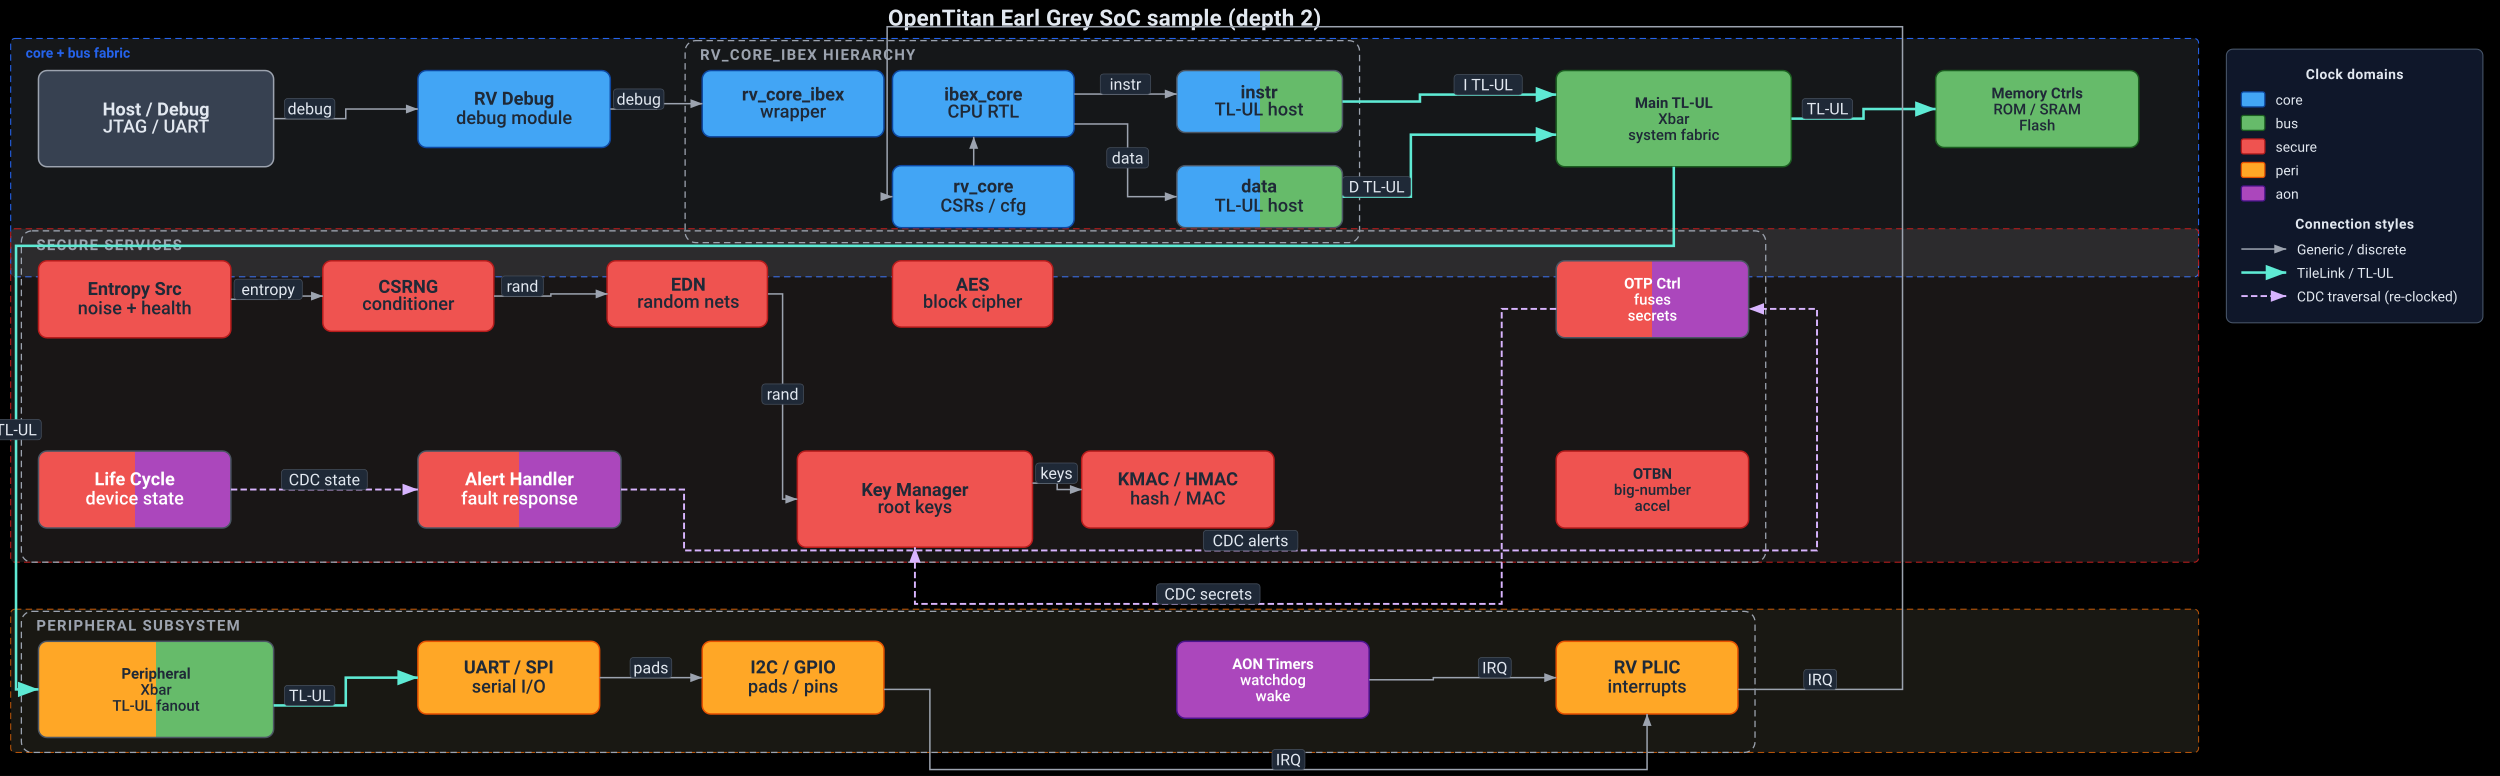
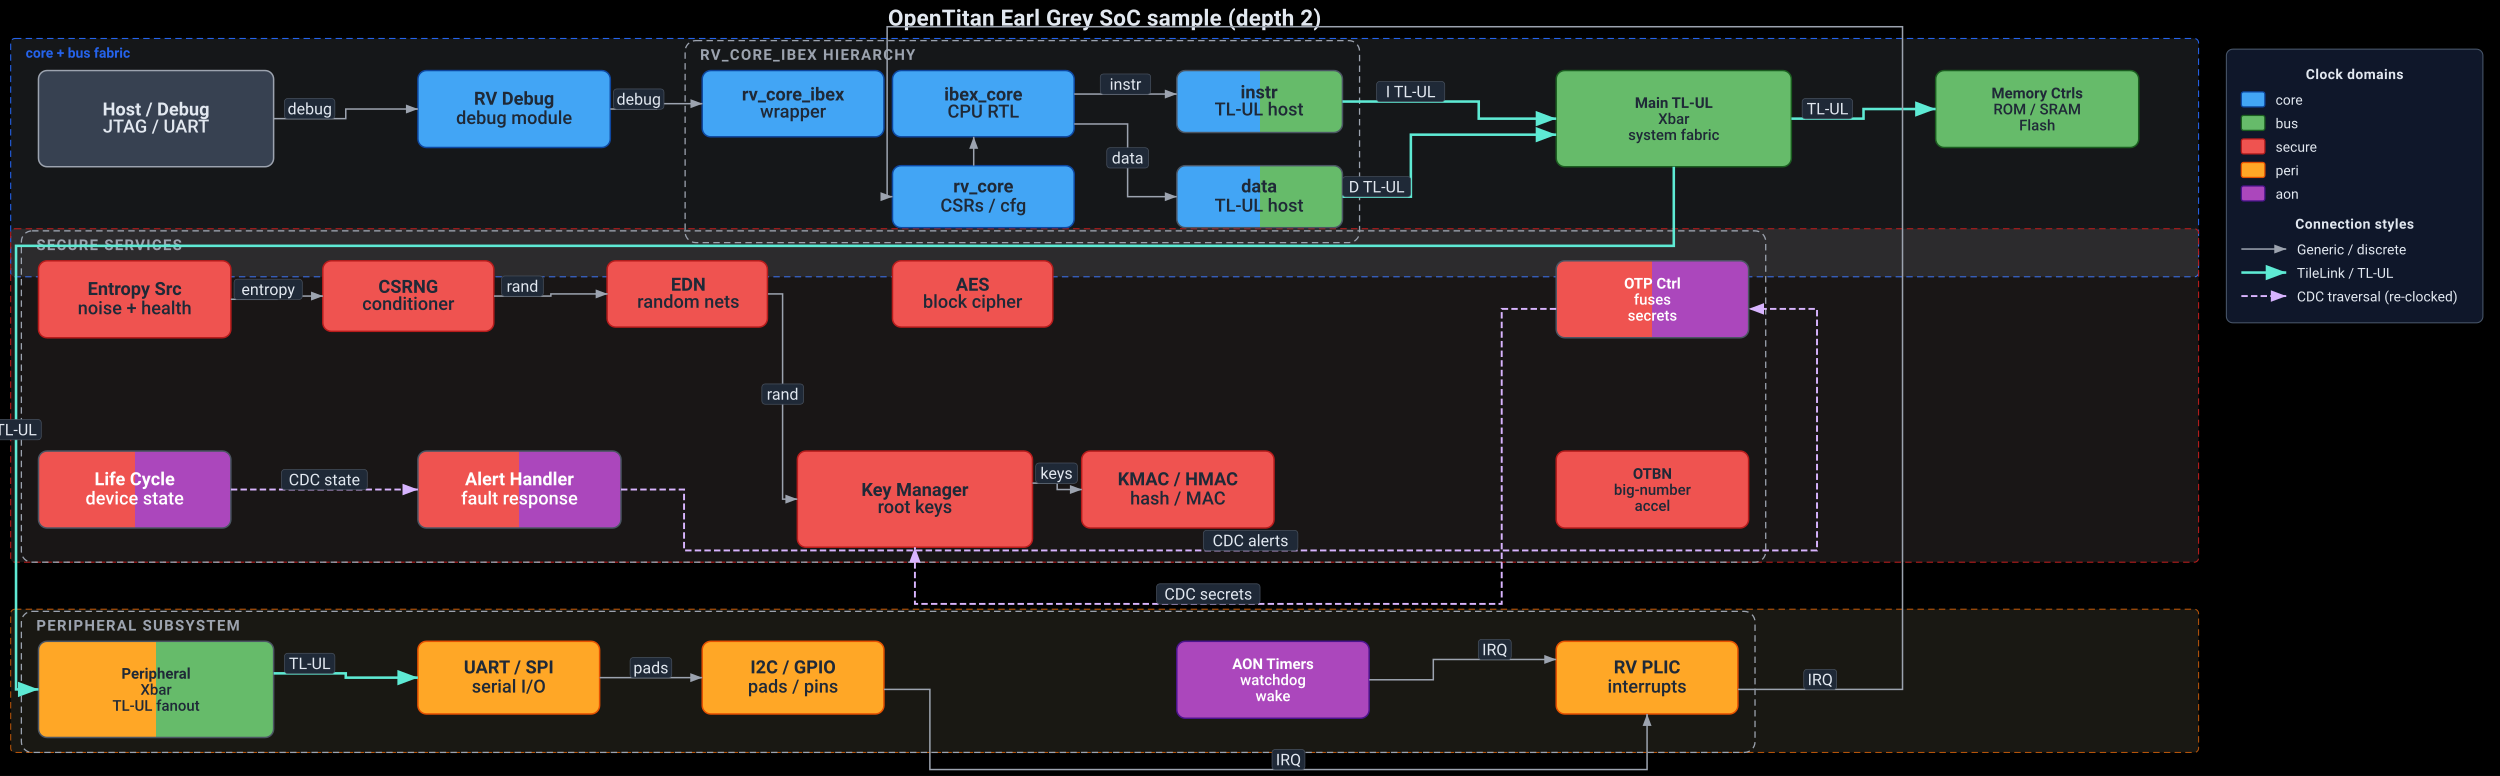
<svg xmlns="http://www.w3.org/2000/svg" width="2339" height="726" viewBox="0 0 2339 726" font-family="ui-sans-serif, system-ui, -apple-system, 'Segoe UI', Roboto, 'Helvetica Neue', Arial, sans-serif" style="background:#000000">
  <defs>
    <marker id="ah-solid" markerWidth="9" markerHeight="9" refX="8" refY="3" orient="auto">
      <path d="M0,0 L0,6 L8,3 z" fill="#e2e8f0" />
    </marker>
    <marker id="ah-thin" markerWidth="9" markerHeight="9" refX="8" refY="3" orient="auto">
      <path d="M0,0 L0,6 L8,3 z" fill="#9ca3af" />
    </marker>
    <marker id="ah-stream" markerWidth="9" markerHeight="9" refX="8" refY="3" orient="auto">
      <path d="M0,0 L0,6 L8,3 z" fill="#d9f99d" />
    </marker>
    <marker id="ah-axil" markerWidth="9" markerHeight="9" refX="8" refY="3" orient="auto">
      <path d="M0,0 L0,6 L8,3 z" fill="#93c5fd" />
    </marker>
    <marker id="ah-tilelink" markerWidth="9" markerHeight="9" refX="8" refY="3" orient="auto">
      <path d="M0,0 L0,6 L8,3 z" fill="#5eead4" />
    </marker>
    <marker id="ah-cdc" markerWidth="9" markerHeight="9" refX="8" refY="3" orient="auto">
      <path d="M0,0 L0,6 L8,3 z" fill="#d8b4fe" />
    </marker>
    <marker id="ah-open" markerWidth="9" markerHeight="9" refX="8" refY="3" orient="auto">
      <path d="M0.5,0.5 L0.5,5.5 L8,3 z" fill="#000000" stroke="#e2e8f0" stroke-width="1" />
    </marker>
    <linearGradient id="grad-tlul_i" x1="0%" y1="0%" x2="100%" y2="0%">
      <stop offset="50%" stop-color="#42A5F5" />
      <stop offset="50%" stop-color="#66BB6A" />
    </linearGradient>
    <linearGradient id="grad-tlul_d" x1="0%" y1="0%" x2="100%" y2="0%">
      <stop offset="50%" stop-color="#42A5F5" />
      <stop offset="50%" stop-color="#66BB6A" />
    </linearGradient>
    <linearGradient id="grad-otp_ctrl" x1="0%" y1="0%" x2="100%" y2="0%">
      <stop offset="50%" stop-color="#EF5350" />
      <stop offset="50%" stop-color="#AB47BC" />
    </linearGradient>
    <linearGradient id="grad-lc_ctrl" x1="0%" y1="0%" x2="100%" y2="0%">
      <stop offset="50%" stop-color="#EF5350" />
      <stop offset="50%" stop-color="#AB47BC" />
    </linearGradient>
    <linearGradient id="grad-alert_handler" x1="0%" y1="0%" x2="100%" y2="0%">
      <stop offset="50%" stop-color="#EF5350" />
      <stop offset="50%" stop-color="#AB47BC" />
    </linearGradient>
    <linearGradient id="grad-xbar_peri" x1="0%" y1="0%" x2="100%" y2="0%">
      <stop offset="50%" stop-color="#FFA726" />
      <stop offset="50%" stop-color="#66BB6A" />
    </linearGradient>
  </defs>
  <rect width="2339" height="726" fill="#000000" id="_canvas_bg" />
  <text x="1033.5" y="24" text-anchor="middle" font-size="21" font-weight="600" fill="#e2e8f0" letter-spacing="0.2">OpenTitan Earl Grey SoC sample (depth 2)</text>
  <rect id="band_core_bus" x="10" y="36" width="2047" height="223" fill="#DBEAFE" fill-opacity="0.1" stroke="#2563EB" stroke-width="1" stroke-dasharray="6,4" rx="4" />
  <text x="24" y="54" font-size="13" font-weight="700" fill="#2563EB">core + bus fabric</text>
  <rect id="band_secure_services" x="10" y="214" width="2047" height="312" fill="#FEE2E2" fill-opacity="0.1" stroke="#B91C1C" stroke-width="1" stroke-dasharray="6,4" rx="4" />
  <rect id="band_peripheral_aon" x="10" y="570" width="2047" height="134" fill="#FEF3C7" fill-opacity="0.1" stroke="#B45309" stroke-width="1" stroke-dasharray="6,4" rx="4" />
  <rect id="group_rv_core_ibex" x="641" y="38" width="631" height="189" fill="none" stroke="#9ca3af" stroke-width="1.2" stroke-dasharray="6,4" rx="10" />
  <text x="655" y="56" font-size="14" font-weight="700" letter-spacing="1.2" fill="#9ca3af">RV_CORE_IBEX HIERARCHY</text>
  <rect id="group_secure_services" x="20" y="216" width="1632" height="310" fill="none" stroke="#9ca3af" stroke-width="1.2" stroke-dasharray="6,4" rx="10" />
  <text x="34" y="234" font-size="14" font-weight="700" letter-spacing="1.2" fill="#9ca3af">SECURE SERVICES</text>
  <rect id="group_peripheral_subsystem" x="20" y="572" width="1622" height="132" fill="none" stroke="#9ca3af" stroke-width="1.2" stroke-dasharray="6,4" rx="10" />
  <text x="34" y="590" font-size="14" font-weight="700" letter-spacing="1.2" fill="#9ca3af">PERIPHERAL SUBSYSTEM</text>
  <rect id="host" x="36" y="66" width="220" height="90" fill="#374151" stroke="#9ca3af" stroke-width="1.4" rx="8" />
  <text x="146" y="108" text-anchor="middle" font-size="17" font-weight="600" fill="#e2e8f0">Host / Debug</text>
  <text x="146" y="124" text-anchor="middle" font-size="17" font-weight="500" fill="#e2e8f0">JTAG / UART</text>
  <rect id="rv_dm" x="391" y="66" width="180" height="72" fill="#42A5F5" stroke="#0D47A1" stroke-width="1.4" rx="8" />
  <text x="481" y="98" text-anchor="middle" font-size="17" font-weight="600" fill="#1f2937">RV Debug</text>
  <text x="481" y="116" text-anchor="middle" font-size="17" font-weight="500" fill="#1f2937">debug module</text>
  <rect id="rv_core_ibex" x="657" y="66" width="170" height="62" fill="#42A5F5" stroke="#0D47A1" stroke-width="1.4" rx="8" />
  <text x="742" y="94" text-anchor="middle" font-size="17" font-weight="600" fill="#1f2937">rv_core_ibex</text>
  <text x="742" y="110" text-anchor="middle" font-size="17" font-weight="500" fill="#1f2937">wrapper</text>
  <rect id="ibex_core" x="835" y="66" width="170" height="62" fill="#42A5F5" stroke="#0D47A1" stroke-width="1.4" rx="8" />
  <text x="920" y="94" text-anchor="middle" font-size="17" font-weight="600" fill="#1f2937">ibex_core</text>
  <text x="920" y="110" text-anchor="middle" font-size="17" font-weight="500" fill="#1f2937">CPU RTL</text>
  <rect id="rv_core_regs" x="835" y="155" width="170" height="58" fill="#42A5F5" stroke="#0D47A1" stroke-width="1.4" rx="8" />
  <text x="920" y="180" text-anchor="middle" font-size="17" font-weight="600" fill="#1f2937">rv_core</text>
  <text x="920" y="198" text-anchor="middle" font-size="17" font-weight="500" fill="#1f2937">CSRs / cfg</text>
  <rect id="tlul_i" x="1101" y="66" width="155" height="58" fill="url(#grad-tlul_i)" stroke="#4b5563" stroke-width="1.4" rx="8" />
  <text x="1178" y="92" text-anchor="middle" font-size="17" font-weight="600" fill="#1f2937">instr</text>
  <text x="1178" y="108" text-anchor="middle" font-size="17" font-weight="500" fill="#1f2937">TL-UL host</text>
  <rect id="tlul_d" x="1101" y="155" width="155" height="58" fill="url(#grad-tlul_d)" stroke="#4b5563" stroke-width="1.4" rx="8" />
  <text x="1178" y="180" text-anchor="middle" font-size="17" font-weight="600" fill="#1f2937">data</text>
  <text x="1178" y="198" text-anchor="middle" font-size="17" font-weight="500" fill="#1f2937">TL-UL host</text>
  <rect id="xbar_main" x="1456" y="66" width="220" height="90" fill="#66BB6A" stroke="#1B5E20" stroke-width="1.4" rx="8" />
  <text x="1566" y="101" text-anchor="middle" font-size="14" font-weight="600" fill="#1f2937">Main TL-UL</text>
  <text x="1566" y="116" text-anchor="middle" font-size="14" font-weight="500" fill="#1f2937">Xbar</text>
  <text x="1566" y="131" text-anchor="middle" font-size="14" font-weight="500" fill="#1f2937">system fabric</text>
  <rect id="mem_ctrls" x="1811" y="66" width="190" height="72" fill="#66BB6A" stroke="#1B5E20" stroke-width="1.4" rx="8" />
  <text x="1906" y="92" text-anchor="middle" font-size="14" font-weight="600" fill="#1f2937">Memory Ctrls</text>
  <text x="1906" y="107" text-anchor="middle" font-size="14" font-weight="500" fill="#1f2937">ROM / SRAM</text>
  <text x="1906" y="122" text-anchor="middle" font-size="14" font-weight="500" fill="#1f2937">Flash</text>
  <rect id="entropy" x="36" y="244" width="180" height="72" fill="#EF5350" stroke="#B71C1C" stroke-width="1.4" rx="8" />
  <text x="126" y="276" text-anchor="middle" font-size="17" font-weight="600" fill="#1f2937">Entropy Src</text>
  <text x="126" y="294" text-anchor="middle" font-size="17" font-weight="500" fill="#1f2937">noise + health</text>
  <rect id="csrng" x="302" y="244" width="160" height="66" fill="#EF5350" stroke="#B71C1C" stroke-width="1.4" rx="8" />
  <text x="382" y="274" text-anchor="middle" font-size="17" font-weight="600" fill="#1f2937">CSRNG</text>
  <text x="382" y="290" text-anchor="middle" font-size="17" font-weight="500" fill="#1f2937">conditioner</text>
  <rect id="edn" x="568" y="244" width="150" height="62" fill="#EF5350" stroke="#B71C1C" stroke-width="1.4" rx="8" />
  <text x="644" y="272" text-anchor="middle" font-size="17" font-weight="600" fill="#1f2937">EDN</text>
  <text x="644" y="288" text-anchor="middle" font-size="17" font-weight="500" fill="#1f2937">random nets</text>
  <rect id="aes" x="835" y="244" width="150" height="62" fill="#EF5350" stroke="#B71C1C" stroke-width="1.4" rx="8" />
  <text x="910" y="272" text-anchor="middle" font-size="17" font-weight="600" fill="#1f2937">AES</text>
  <text x="910" y="288" text-anchor="middle" font-size="17" font-weight="500" fill="#1f2937">block cipher</text>
  <rect id="otp_ctrl" x="1456" y="244" width="180" height="72" fill="url(#grad-otp_ctrl)" stroke="#4b5563" stroke-width="1.4" rx="8" />
  <text x="1546" y="270" text-anchor="middle" font-size="14" font-weight="600" fill="#ffffff">OTP Ctrl</text>
  <text x="1546" y="285" text-anchor="middle" font-size="14" font-weight="500" fill="#ffffff">fuses</text>
  <text x="1546" y="300" text-anchor="middle" font-size="14" font-weight="500" fill="#ffffff">secrets</text>
  <rect id="lc_ctrl" x="36" y="422" width="180" height="72" fill="url(#grad-lc_ctrl)" stroke="#4b5563" stroke-width="1.4" rx="8" />
  <text x="126" y="454" text-anchor="middle" font-size="17" font-weight="600" fill="#ffffff">Life Cycle</text>
  <text x="126" y="472" text-anchor="middle" font-size="17" font-weight="500" fill="#ffffff">device state</text>
  <rect id="alert_handler" x="391" y="422" width="190" height="72" fill="url(#grad-alert_handler)" stroke="#4b5563" stroke-width="1.4" rx="8" />
  <text x="486" y="454" text-anchor="middle" font-size="17" font-weight="600" fill="#ffffff">Alert Handler</text>
  <text x="486" y="472" text-anchor="middle" font-size="17" font-weight="500" fill="#ffffff">fault response</text>
  <rect id="keymgr" x="746" y="422" width="220" height="90" fill="#EF5350" stroke="#B71C1C" stroke-width="1.4" rx="8" />
  <text x="856" y="464" text-anchor="middle" font-size="17" font-weight="600" fill="#1f2937">Key Manager</text>
  <text x="856" y="480" text-anchor="middle" font-size="17" font-weight="500" fill="#1f2937">root keys</text>
  <rect id="kmac" x="1012" y="422" width="180" height="72" fill="#EF5350" stroke="#B71C1C" stroke-width="1.4" rx="8" />
  <text x="1102" y="454" text-anchor="middle" font-size="17" font-weight="600" fill="#1f2937">KMAC / HMAC</text>
  <text x="1102" y="472" text-anchor="middle" font-size="17" font-weight="500" fill="#1f2937">hash / MAC</text>
  <rect id="otbn" x="1456" y="422" width="180" height="72" fill="#EF5350" stroke="#B71C1C" stroke-width="1.4" rx="8" />
  <text x="1546" y="448" text-anchor="middle" font-size="14" font-weight="600" fill="#1f2937">OTBN</text>
  <text x="1546" y="463" text-anchor="middle" font-size="14" font-weight="500" fill="#1f2937">big-number</text>
  <text x="1546" y="478" text-anchor="middle" font-size="14" font-weight="500" fill="#1f2937">accel</text>
  <rect id="xbar_peri" x="36" y="600" width="220" height="90" fill="url(#grad-xbar_peri)" stroke="#4b5563" stroke-width="1.4" rx="8" />
  <text x="146" y="635" text-anchor="middle" font-size="14" font-weight="600" fill="#1f2937">Peripheral</text>
  <text x="146" y="650" text-anchor="middle" font-size="14" font-weight="500" fill="#1f2937">Xbar</text>
  <text x="146" y="665" text-anchor="middle" font-size="14" font-weight="500" fill="#1f2937">TL-UL fanout</text>
  <rect id="uart_spi" x="391" y="600" width="170" height="68" fill="#FFA726" stroke="#E65100" stroke-width="1.4" rx="8" />
  <text x="476" y="630" text-anchor="middle" font-size="17" font-weight="600" fill="#1f2937">UART / SPI</text>
  <text x="476" y="648" text-anchor="middle" font-size="17" font-weight="500" fill="#1f2937">serial I/O</text>
  <rect id="i2c_gpio" x="657" y="600" width="170" height="68" fill="#FFA726" stroke="#E65100" stroke-width="1.4" rx="8" />
  <text x="742" y="630" text-anchor="middle" font-size="17" font-weight="600" fill="#1f2937">I2C / GPIO</text>
  <text x="742" y="648" text-anchor="middle" font-size="17" font-weight="500" fill="#1f2937">pads / pins</text>
  <rect id="aon_timer" x="1101" y="600" width="180" height="72" fill="#AB47BC" stroke="#4A148C" stroke-width="1.4" rx="8" />
  <text x="1191" y="626" text-anchor="middle" font-size="14" font-weight="600" fill="#ffffff">AON Timers</text>
  <text x="1191" y="641" text-anchor="middle" font-size="14" font-weight="500" fill="#ffffff">watchdog</text>
  <text x="1191" y="656" text-anchor="middle" font-size="14" font-weight="500" fill="#ffffff">wake</text>
  <rect id="rv_plic" x="1456" y="600" width="170" height="68" fill="#FFA726" stroke="#E65100" stroke-width="1.4" rx="8" />
  <text x="1541" y="630" text-anchor="middle" font-size="17" font-weight="600" fill="#1f2937">RV PLIC</text>
  <text x="1541" y="648" text-anchor="middle" font-size="17" font-weight="500" fill="#1f2937">interrupts</text>
  <path id="edge_host_to_rv_dm" d="M 256.0,111.0 L 323.5,111.0 L 323.5,102.0 L 391.0,102.0" stroke="#9ca3af" stroke-width="1.4" fill="none" marker-end="url(#ah-thin)" />
  <rect x="266.1" y="92.2" width="47.2" height="19.0" fill="#1f2937" stroke="#4b5563" stroke-width="0.6" rx="3" />
  <text x="289.8" y="107.0" text-anchor="middle" font-size="15" fill="#e2e8f0">debug</text>
  <path id="edge_rv_dm_to_rv_core_ibex" d="M 571.0,102.0 L 614.1,102.0 L 614.1,97.0 L 657.2,97.0" stroke="#9ca3af" stroke-width="1.4" fill="none" marker-end="url(#ah-thin)" />
  <rect x="574.0" y="83.2" width="47.2" height="19.0" fill="#1f2937" stroke="#4b5563" stroke-width="0.6" rx="3" />
  <text x="597.6" y="98.0" text-anchor="middle" font-size="15" fill="#e2e8f0">debug</text>
  <path id="edge_rv_core_regs_to_ibex_core" d="M 911.0,155.0 L 911.0,128.0" stroke="#9ca3af" stroke-width="1.4" fill="none" marker-end="url(#ah-thin)" />
  <path id="edge_ibex_core_to_tlul_i" d="M 1005.0,88.0 L 1101.0,88.0" stroke="#9ca3af" stroke-width="1.4" fill="none" marker-end="url(#ah-thin)" />
  <rect x="1029.4" y="69.2" width="47.2" height="19.0" fill="#1f2937" stroke="#4b5563" stroke-width="0.6" rx="3" />
  <text x="1053.0" y="84.0" text-anchor="middle" font-size="15" fill="#e2e8f0">instr</text>
  <path id="edge_ibex_core_to_tlul_d" d="M 1005.0,116.0 L 1055.0,116.0 L 1055.0,184.0 L 1101.0,184.0" stroke="#9ca3af" stroke-width="1.4" fill="none" marker-end="url(#ah-thin)" />
  <rect x="1035.5" y="138.2" width="39.0" height="19.0" fill="#1f2937" stroke="#4b5563" stroke-width="0.6" rx="3" />
  <text x="1055.0" y="153.0" text-anchor="middle" font-size="15" fill="#e2e8f0">data</text>
-   <path id="edge_tlul_i_to_xbar_main" d="M 1256.0,95.0 L 1328.5,95.0 L 1328.5,88.5 L 1456.0,88.5" stroke="#5eead4" stroke-width="2.4" fill="none" marker-end="url(#ah-tilelink)" />
-   <rect x="1360.4" y="69.8" width="63.8" height="19.0" fill="#1f2937" stroke="#4b5563" stroke-width="0.6" rx="3" />
-   <text x="1392.2" y="84.5" text-anchor="middle" font-size="15" fill="#e2e8f0">I TL-UL</text>
+   <path id="edge_tlul_i_to_xbar_main" d="M 1256.0,95.0 L 1383.5,95.0 L 1383.5,111.0 L 1456.0,111.0" stroke="#5eead4" stroke-width="2.4" fill="none" marker-end="url(#ah-tilelink)" />
+   <rect x="1287.9" y="76.2" width="63.8" height="19.0" fill="#1f2937" stroke="#4b5563" stroke-width="0.6" rx="3" />
+   <text x="1319.8" y="91.0" text-anchor="middle" font-size="15" fill="#e2e8f0">I TL-UL</text>
  <path id="edge_tlul_d_to_xbar_main" d="M 1256.0,184.0 L 1320.0,184.0 L 1320.0,126.0 L 1456.0,126.0" stroke="#5eead4" stroke-width="2.4" fill="none" marker-end="url(#ah-tilelink)" />
  <rect x="1256.1" y="165.2" width="63.8" height="19.0" fill="#1f2937" stroke="#4b5563" stroke-width="0.6" rx="3" />
  <text x="1288.0" y="180.0" text-anchor="middle" font-size="15" fill="#e2e8f0">D TL-UL</text>
  <path id="edge_xbar_main_to_mem_ctrls" d="M 1676.0,111.0 L 1743.5,111.0 L 1743.5,102.0 L 1811.0,102.0" stroke="#5eead4" stroke-width="2.4" fill="none" marker-end="url(#ah-tilelink)" />
  <rect x="1686.1" y="92.2" width="47.2" height="19.0" fill="#1f2937" stroke="#4b5563" stroke-width="0.6" rx="3" />
  <text x="1709.8" y="107.0" text-anchor="middle" font-size="15" fill="#e2e8f0">TL-UL</text>
  <path id="edge_xbar_main_to_xbar_peri" d="M 1566.0,156.0 L 1566.0,230.0 L 15.0,230.0 L 15.0,645.0 L 36.0,645.0" stroke="#5eead4" stroke-width="2.4" fill="none" marker-end="url(#ah-tilelink)" />
  <rect x="-8.6" y="392.5" width="47.2" height="19.0" fill="#1f2937" stroke="#4b5563" stroke-width="0.6" rx="3" />
  <text x="15.0" y="407.3" text-anchor="middle" font-size="15" fill="#e2e8f0">TL-UL</text>
  <path id="edge_entropy_to_csrng" d="M 216.0,280.0 L 259.1,280.0 L 259.1,277.0 L 302.2,277.0" stroke="#9ca3af" stroke-width="1.4" fill="none" marker-end="url(#ah-thin)" />
  <rect x="219.0" y="261.2" width="63.8" height="19.0" fill="#1f2937" stroke="#4b5563" stroke-width="0.6" rx="3" />
  <text x="250.9" y="276.0" text-anchor="middle" font-size="15" fill="#e2e8f0">entropy</text>
  <path id="edge_csrng_to_edn" d="M 462.2,277.0 L 515.4,277.0 L 515.4,275.0 L 568.5,275.0" stroke="#9ca3af" stroke-width="1.4" fill="none" marker-end="url(#ah-thin)" />
  <rect x="469.3" y="258.2" width="39.0" height="19.0" fill="#1f2937" stroke="#4b5563" stroke-width="0.6" rx="3" />
  <text x="488.8" y="273.0" text-anchor="middle" font-size="15" fill="#e2e8f0">rand</text>
  <path id="edge_edn_to_keymgr" d="M 718.5,275.0 L 732.2,275.0 L 732.2,467.0 L 746.0,467.0" stroke="#9ca3af" stroke-width="1.4" fill="none" marker-end="url(#ah-thin)" />
  <rect x="712.8" y="359.2" width="39.0" height="19.0" fill="#1f2937" stroke="#4b5563" stroke-width="0.6" rx="3" />
  <text x="732.2" y="374.0" text-anchor="middle" font-size="15" fill="#e2e8f0">rand</text>
  <path id="edge_keymgr_to_kmac" d="M 966.0,452.0 L 989.1,452.0 L 989.1,458.0 L 1012.2,458.0" stroke="#9ca3af" stroke-width="1.4" fill="none" marker-end="url(#ah-thin)" />
  <rect x="969.0" y="433.2" width="39.0" height="19.0" fill="#1f2937" stroke="#4b5563" stroke-width="0.6" rx="3" />
  <text x="988.5" y="448.0" text-anchor="middle" font-size="15" fill="#e2e8f0">keys</text>
  <path id="edge_otp_ctrl_to_keymgr" d="M 1456.0,289.0 L 1405.0,289.0 L 1405.0,565.0 L 856.0,565.0 L 856.0,512.0" stroke="#d8b4fe" stroke-width="1.8" fill="none" marker-end="url(#ah-cdc)" stroke-dasharray="6,3" />
  <rect x="1082.1" y="546.2" width="96.8" height="19.0" fill="#1f2937" stroke="#4b5563" stroke-width="0.6" rx="3" />
  <text x="1130.5" y="561.0" text-anchor="middle" font-size="15" fill="#e2e8f0">CDC secrets</text>
  <path id="edge_lc_ctrl_to_alert_handler" d="M 216.0,458.0 L 391.0,458.0" stroke="#d8b4fe" stroke-width="1.8" fill="none" marker-end="url(#ah-cdc)" stroke-dasharray="6,3" />
  <rect x="263.4" y="439.2" width="80.2" height="19.0" fill="#1f2937" stroke="#4b5563" stroke-width="0.6" rx="3" />
  <text x="303.5" y="454.0" text-anchor="middle" font-size="15" fill="#e2e8f0">CDC state</text>
  <path id="edge_alert_handler_to_otp_ctrl" d="M 581.0,458.0 L 640.0,458.0 L 640.0,515.0 L 1700.0,515.0 L 1700.0,289.0 L 1636.0,289.0" stroke="#d8b4fe" stroke-width="1.8" fill="none" marker-end="url(#ah-cdc)" stroke-dasharray="6,3" />
  <rect x="1125.8" y="496.2" width="88.5" height="19.0" fill="#1f2937" stroke="#4b5563" stroke-width="0.6" rx="3" />
  <text x="1170.0" y="511.0" text-anchor="middle" font-size="15" fill="#e2e8f0">CDC alerts</text>
-   <path id="edge_xbar_peri_to_uart_spi" d="M 256.0,660.0 L 323.5,660.0 L 323.5,634.0 L 391.0,634.0" stroke="#5eead4" stroke-width="2.4" fill="none" marker-end="url(#ah-tilelink)" />
-   <rect x="266.1" y="641.2" width="47.2" height="19.0" fill="#1f2937" stroke="#4b5563" stroke-width="0.6" rx="3" />
-   <text x="289.8" y="656.0" text-anchor="middle" font-size="15" fill="#e2e8f0">TL-UL</text>
+   <path id="edge_xbar_peri_to_uart_spi" d="M 256.0,630.0 L 323.5,630.0 L 323.5,634.0 L 391.0,634.0" stroke="#5eead4" stroke-width="2.4" fill="none" marker-end="url(#ah-tilelink)" />
+   <rect x="266.1" y="611.2" width="47.2" height="19.0" fill="#1f2937" stroke="#4b5563" stroke-width="0.6" rx="3" />
+   <text x="289.8" y="626.0" text-anchor="middle" font-size="15" fill="#e2e8f0">TL-UL</text>
  <path id="edge_uart_spi_to_i2c_gpio" d="M 561.0,634.0 L 657.0,634.0" stroke="#9ca3af" stroke-width="1.4" fill="none" marker-end="url(#ah-thin)" />
  <rect x="589.5" y="615.2" width="39.0" height="19.0" fill="#1f2937" stroke="#4b5563" stroke-width="0.6" rx="3" />
  <text x="609.0" y="630.0" text-anchor="middle" font-size="15" fill="#e2e8f0">pads</text>
  <path id="edge_i2c_gpio_to_rv_plic" d="M 827.0,645.0 L 870.0,645.0 L 870.0,720.0 L 1541.0,720.0 L 1541.0,668.0" stroke="#9ca3af" stroke-width="1.4" fill="none" marker-end="url(#ah-thin)" />
  <rect x="1190.1" y="701.2" width="30.8" height="19.0" fill="#1f2937" stroke="#4b5563" stroke-width="0.6" rx="3" />
  <text x="1205.5" y="716.0" text-anchor="middle" font-size="15" fill="#e2e8f0">IRQ</text>
-   <path id="edge_aon_timer_to_rv_plic" d="M 1281.0,636.0 L 1341.0,636.0 L 1341.0,634.0 L 1456.0,634.0" stroke="#9ca3af" stroke-width="1.4" fill="none" marker-end="url(#ah-thin)" />
-   <rect x="1383.1" y="615.2" width="30.8" height="19.0" fill="#1f2937" stroke="#4b5563" stroke-width="0.6" rx="3" />
-   <text x="1398.5" y="630.0" text-anchor="middle" font-size="15" fill="#e2e8f0">IRQ</text>
+   <path id="edge_aon_timer_to_rv_plic" d="M 1281.0,636.0 L 1341.0,636.0 L 1341.0,617.0 L 1456.0,617.0" stroke="#9ca3af" stroke-width="1.4" fill="none" marker-end="url(#ah-thin)" />
+   <rect x="1383.1" y="598.2" width="30.8" height="19.0" fill="#1f2937" stroke="#4b5563" stroke-width="0.6" rx="3" />
+   <text x="1398.5" y="613.0" text-anchor="middle" font-size="15" fill="#e2e8f0">IRQ</text>
  <path id="edge_rv_plic_to_rv_core_regs" d="M 1626.0,645.0 L 1780.0,645.0 L 1780.0,25.0 L 830.0,25.0 L 830.0,184.0 L 835.0,184.0" stroke="#9ca3af" stroke-width="1.4" fill="none" marker-end="url(#ah-thin)" />
  <rect x="1687.6" y="626.2" width="30.8" height="19.0" fill="#1f2937" stroke="#4b5563" stroke-width="0.6" rx="3" />
  <text x="1703.0" y="641.0" text-anchor="middle" font-size="15" fill="#e2e8f0">IRQ</text>
  <rect id="legend_card" x="2083" y="46" width="240" height="256" fill="#0f172a" stroke="#475569" stroke-width="1" rx="6" />
  <text x="2203" y="74" text-anchor="middle" font-size="13" font-weight="700" fill="#e2e8f0" letter-spacing="0.4">Clock domains</text>
  <rect x="2097" y="86" width="22" height="14" fill="#42A5F5" stroke="#0D47A1" stroke-width="1.2" rx="2" />
  <text x="2129" y="98" font-size="13" fill="#e2e8f0">core</text>
  <rect x="2097" y="108" width="22" height="14" fill="#66BB6A" stroke="#1B5E20" stroke-width="1.2" rx="2" />
  <text x="2129" y="120" font-size="13" fill="#e2e8f0">bus</text>
  <rect x="2097" y="130" width="22" height="14" fill="#EF5350" stroke="#B71C1C" stroke-width="1.2" rx="2" />
  <text x="2129" y="142" font-size="13" fill="#e2e8f0">secure</text>
  <rect x="2097" y="152" width="22" height="14" fill="#FFA726" stroke="#E65100" stroke-width="1.2" rx="2" />
  <text x="2129" y="164" font-size="13" fill="#e2e8f0">peri</text>
  <rect x="2097" y="174" width="22" height="14" fill="#AB47BC" stroke="#4A148C" stroke-width="1.2" rx="2" />
  <text x="2129" y="186" font-size="13" fill="#e2e8f0">aon</text>
  <text x="2203" y="214" text-anchor="middle" font-size="13" font-weight="700" fill="#e2e8f0" letter-spacing="0.4">Connection styles</text>
  <path id="legend-arrow-generic" d="M 2097,233.0 L 2139,233.0" stroke="#9ca3af" stroke-width="1.4" fill="none" marker-end="url(#ah-thin)" />
  <text x="2149" y="238" font-size="13" fill="#e2e8f0">Generic / discrete</text>
  <path id="legend-arrow-tilelink" d="M 2097,255.0 L 2139,255.0" stroke="#5eead4" stroke-width="2.4" fill="none" marker-end="url(#ah-tilelink)" />
  <text x="2149" y="260" font-size="13" fill="#e2e8f0">TileLink / TL-UL</text>
  <path id="legend-arrow-cdc" d="M 2097,277.0 L 2139,277.0" stroke="#d8b4fe" stroke-width="1.8" fill="none" marker-end="url(#ah-cdc)" stroke-dasharray="6,3" />
  <text x="2149" y="282" font-size="13" fill="#e2e8f0">CDC traversal (re-clocked)</text>
</svg>
